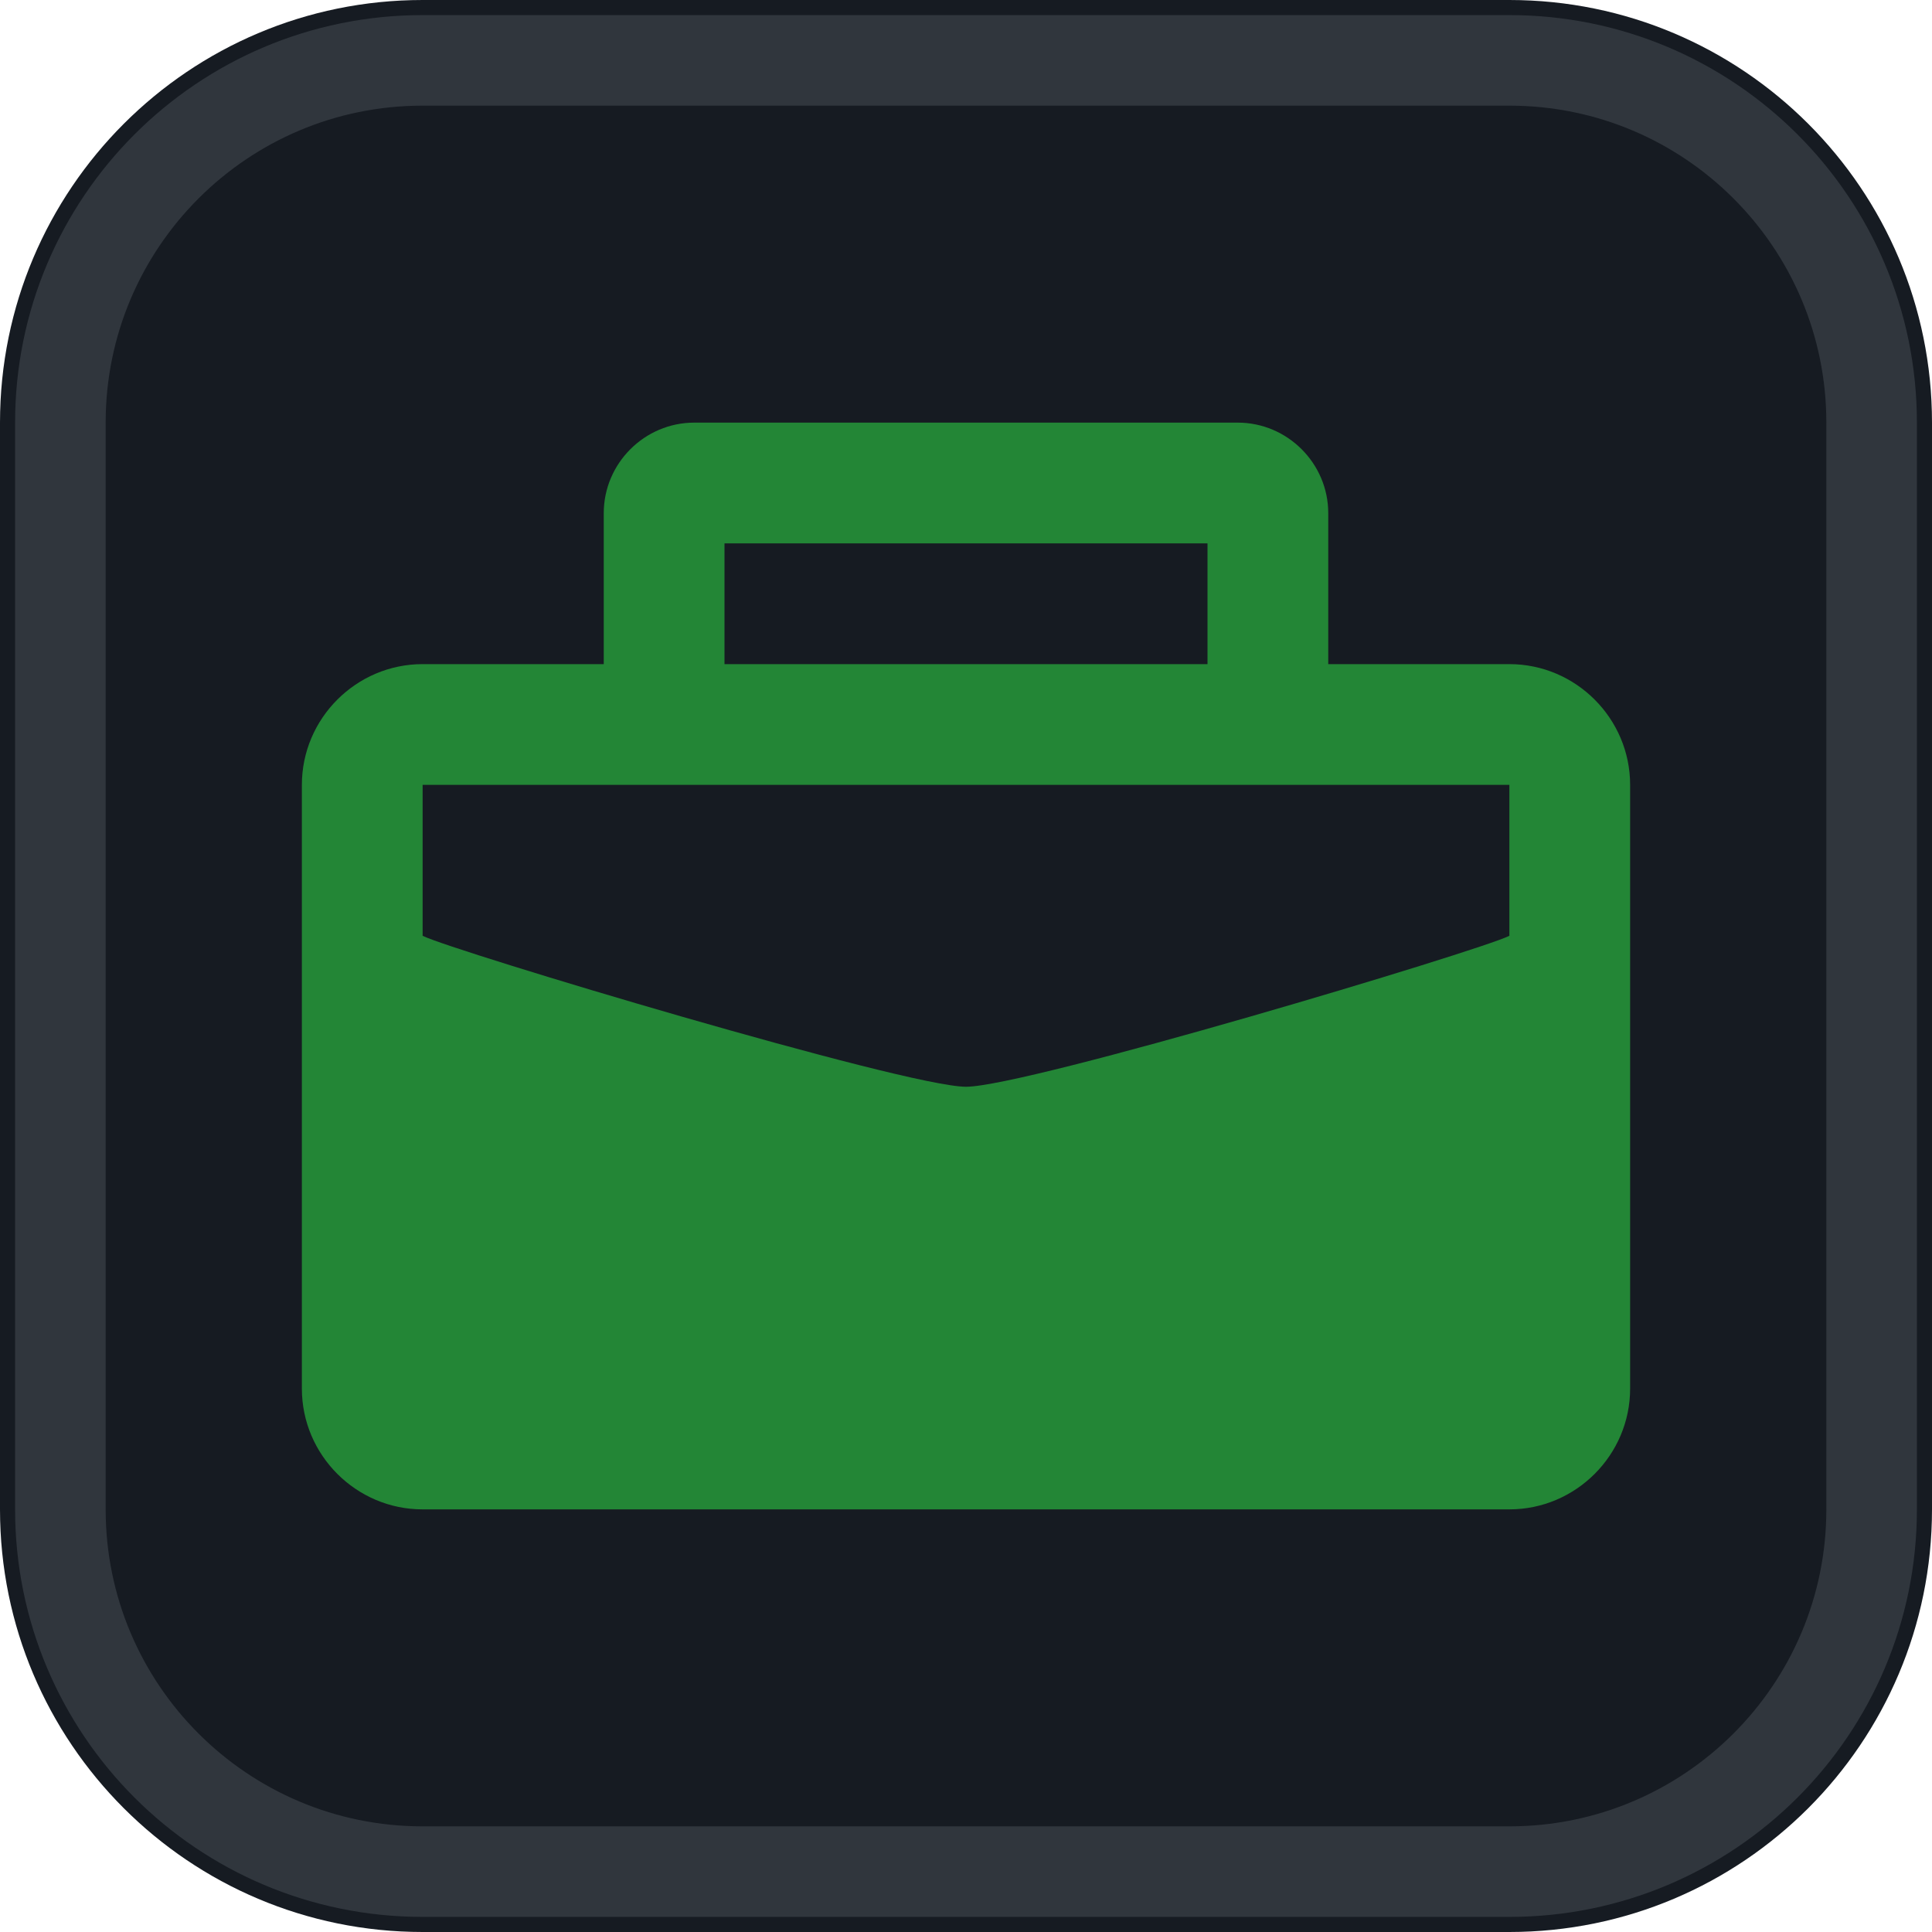
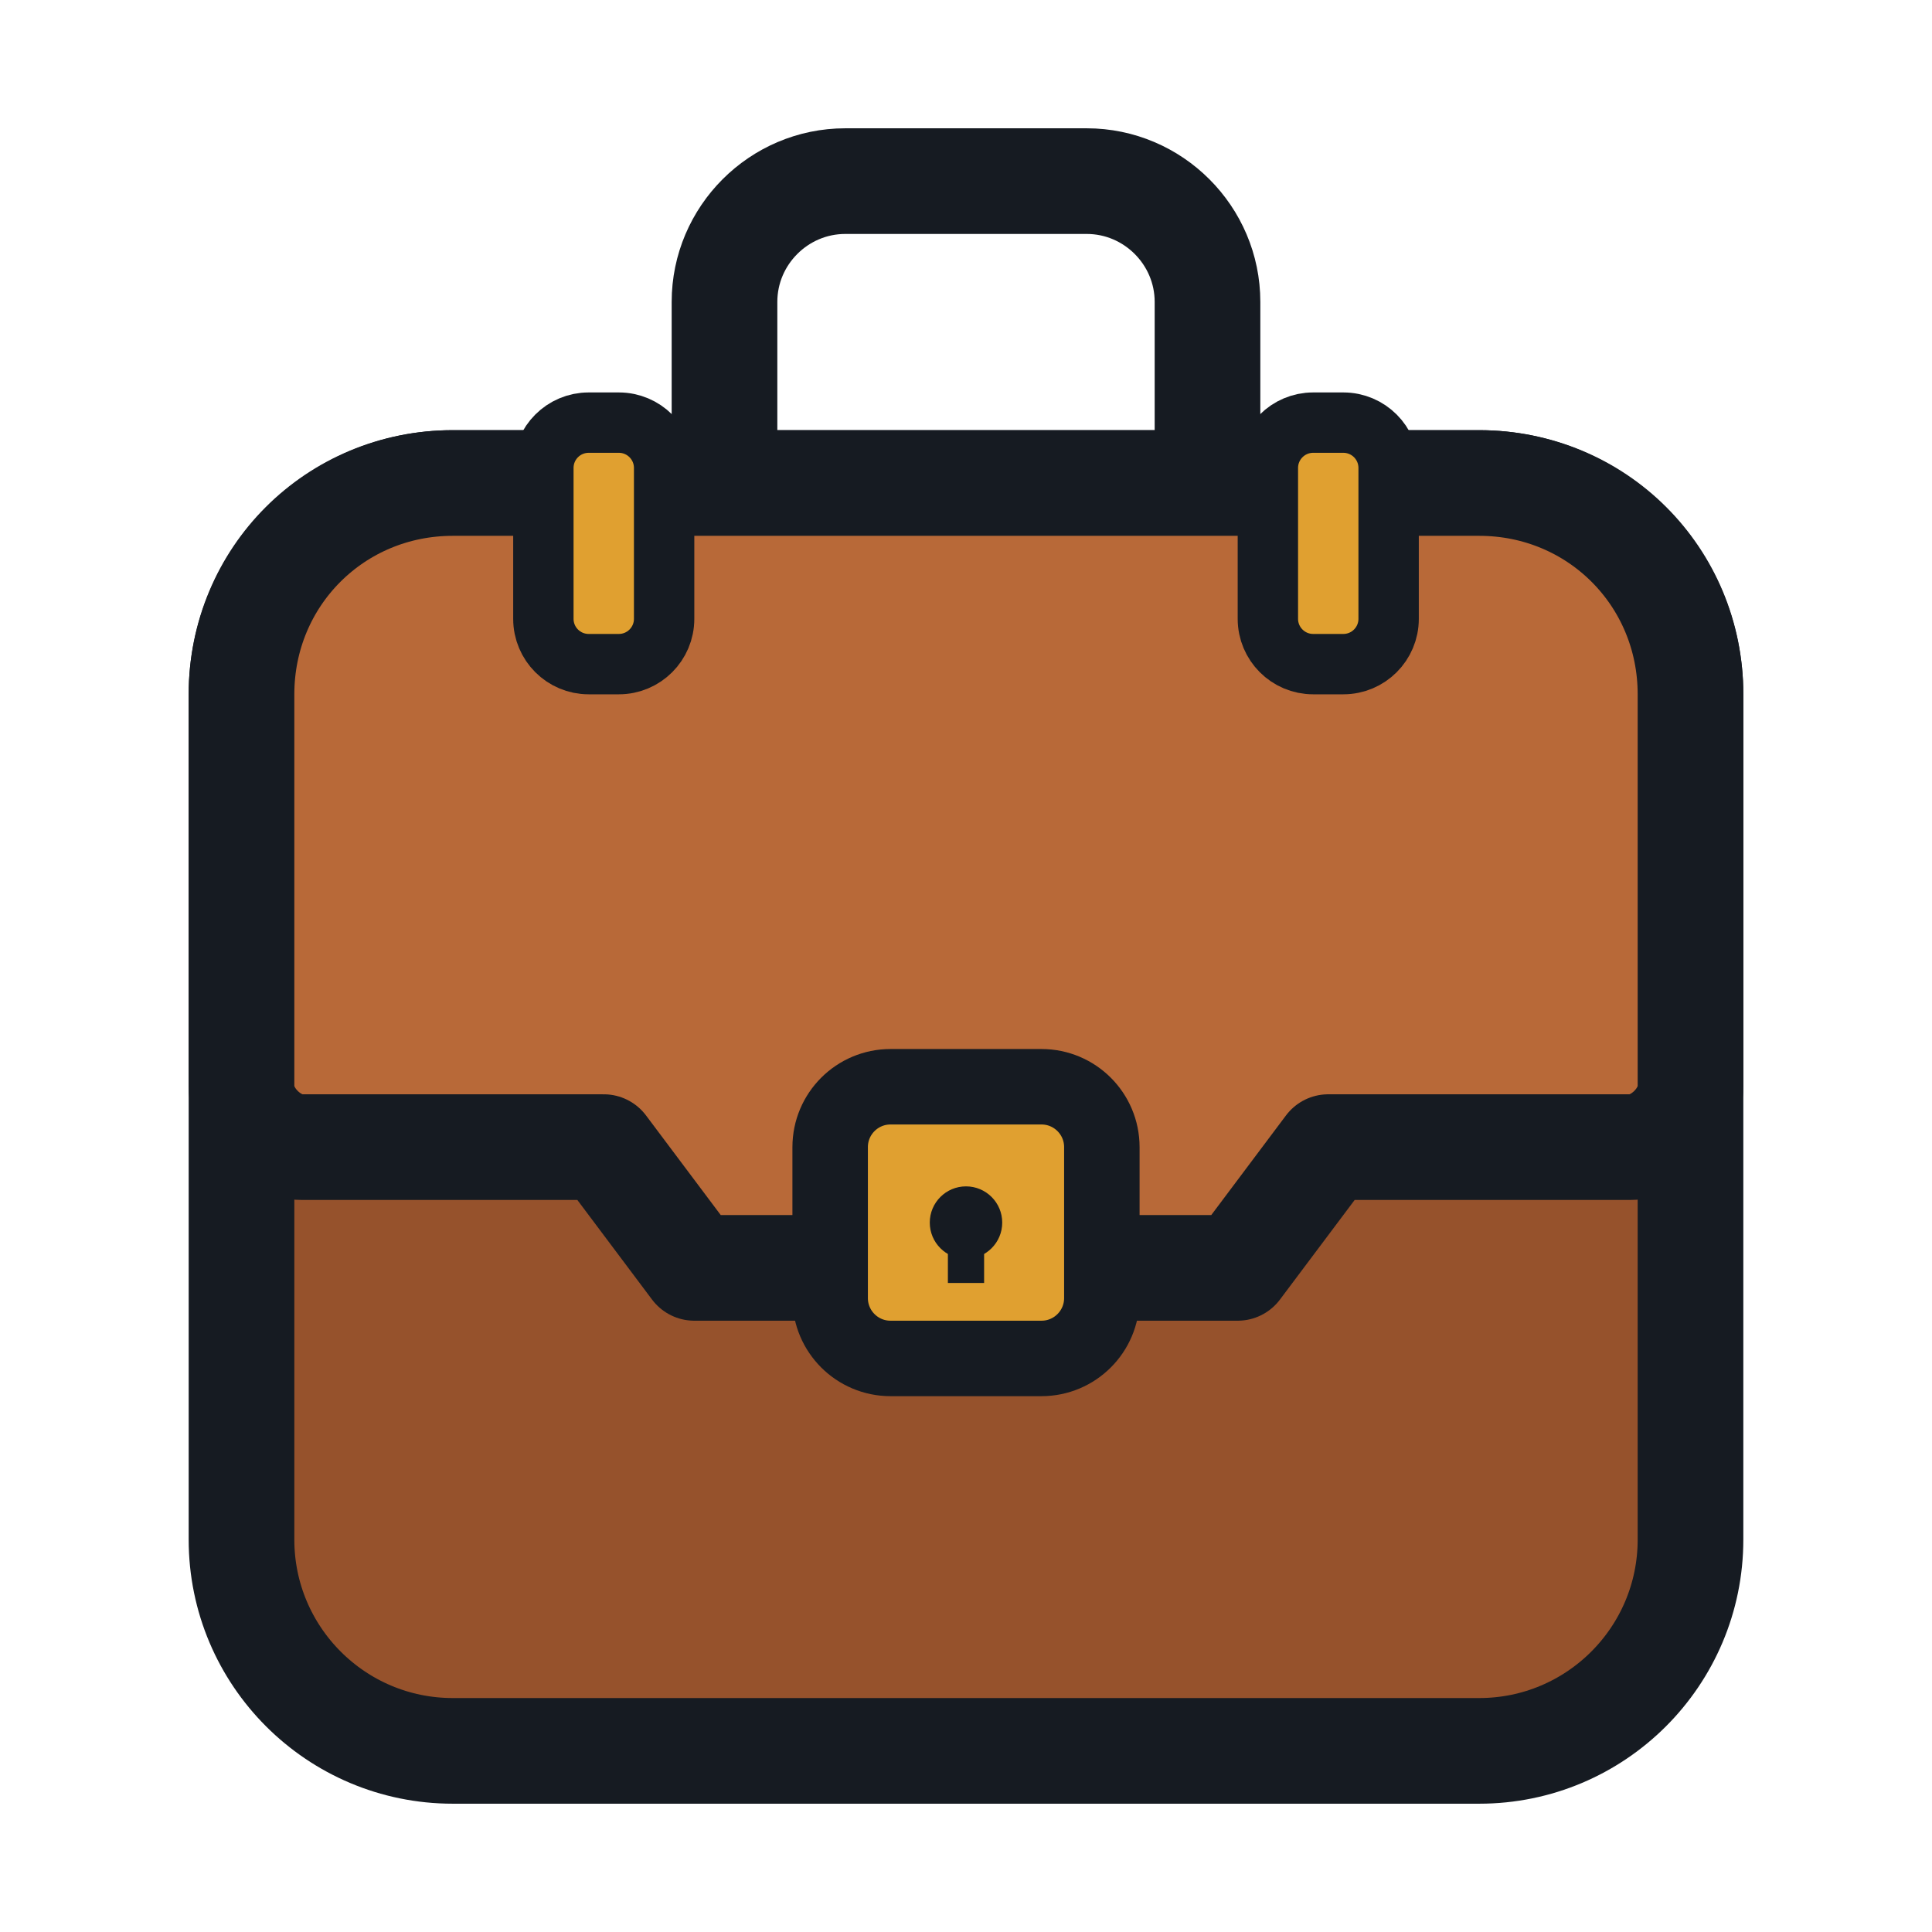
- <svg xmlns="http://www.w3.org/2000/svg" viewBox="0 0 128 128" width="128" height="128">
-   <rect width="128" height="128" rx="28" fill="#161b22" />
-   <rect x="4" y="4" width="120" height="120" rx="24" fill="none" stroke="#30363d" stroke-width="6" />
-   <path d="M40 44V34C40 30.7 42.7 28 46 28H82C85.3 28 88 30.7 88 34V44H100C104.4 44 108 47.6 108 52V92C108 96.4 104.4 100 100 100H28C23.6 100 20 96.4 20 92V52C20 47.6 23.6 44 28 44H40ZM48 44H80V36H48V44ZM28 52V62C30 63 60 72 64 72C68 72 98 63 100 62V52H28Z" fill="#238636" />
+ <svg xmlns="http://www.w3.org/2000/svg" viewBox="0 0 64 64" width="128" height="128" fill="none">
+   <path d="M24 16V10C24 7.8 25.8 6 28 6H36C38.2 6 40 7.8 40 10V16" stroke="#161b22" stroke-width="3.5" stroke-linecap="round" stroke-linejoin="round" fill="none" />
+   <rect x="8" y="16" width="48" height="42" rx="7" fill="#96522c" stroke="#161b22" stroke-width="3.5" />
+   <path d="M8 23C8 19.1 11.1 16 15 16H49C52.9 16 56 19.1 56 23V36C56 37 55 38 54 38H44L41 42H23L20 38H10C9 38 8 37 8 36V23Z" fill="#b86938" stroke="#161b22" stroke-width="3.5" stroke-linejoin="round" />
+   <rect x="18" y="14" width="4" height="8" rx="1.5" fill="#e0a030" stroke="#161b22" stroke-width="2" />
+   <rect x="42" y="14" width="4" height="8" rx="1.5" fill="#e0a030" stroke="#161b22" stroke-width="2" />
+   <rect x="27.5" y="36" width="9" height="9" rx="2" fill="#e0a030" stroke="#161b22" stroke-width="2.5" />
+   <circle cx="32" cy="40.5" r="1.2" fill="#161b22" />
+   <rect x="31.4" y="40.5" width="1.2" height="2" fill="#161b22" />
</svg>
